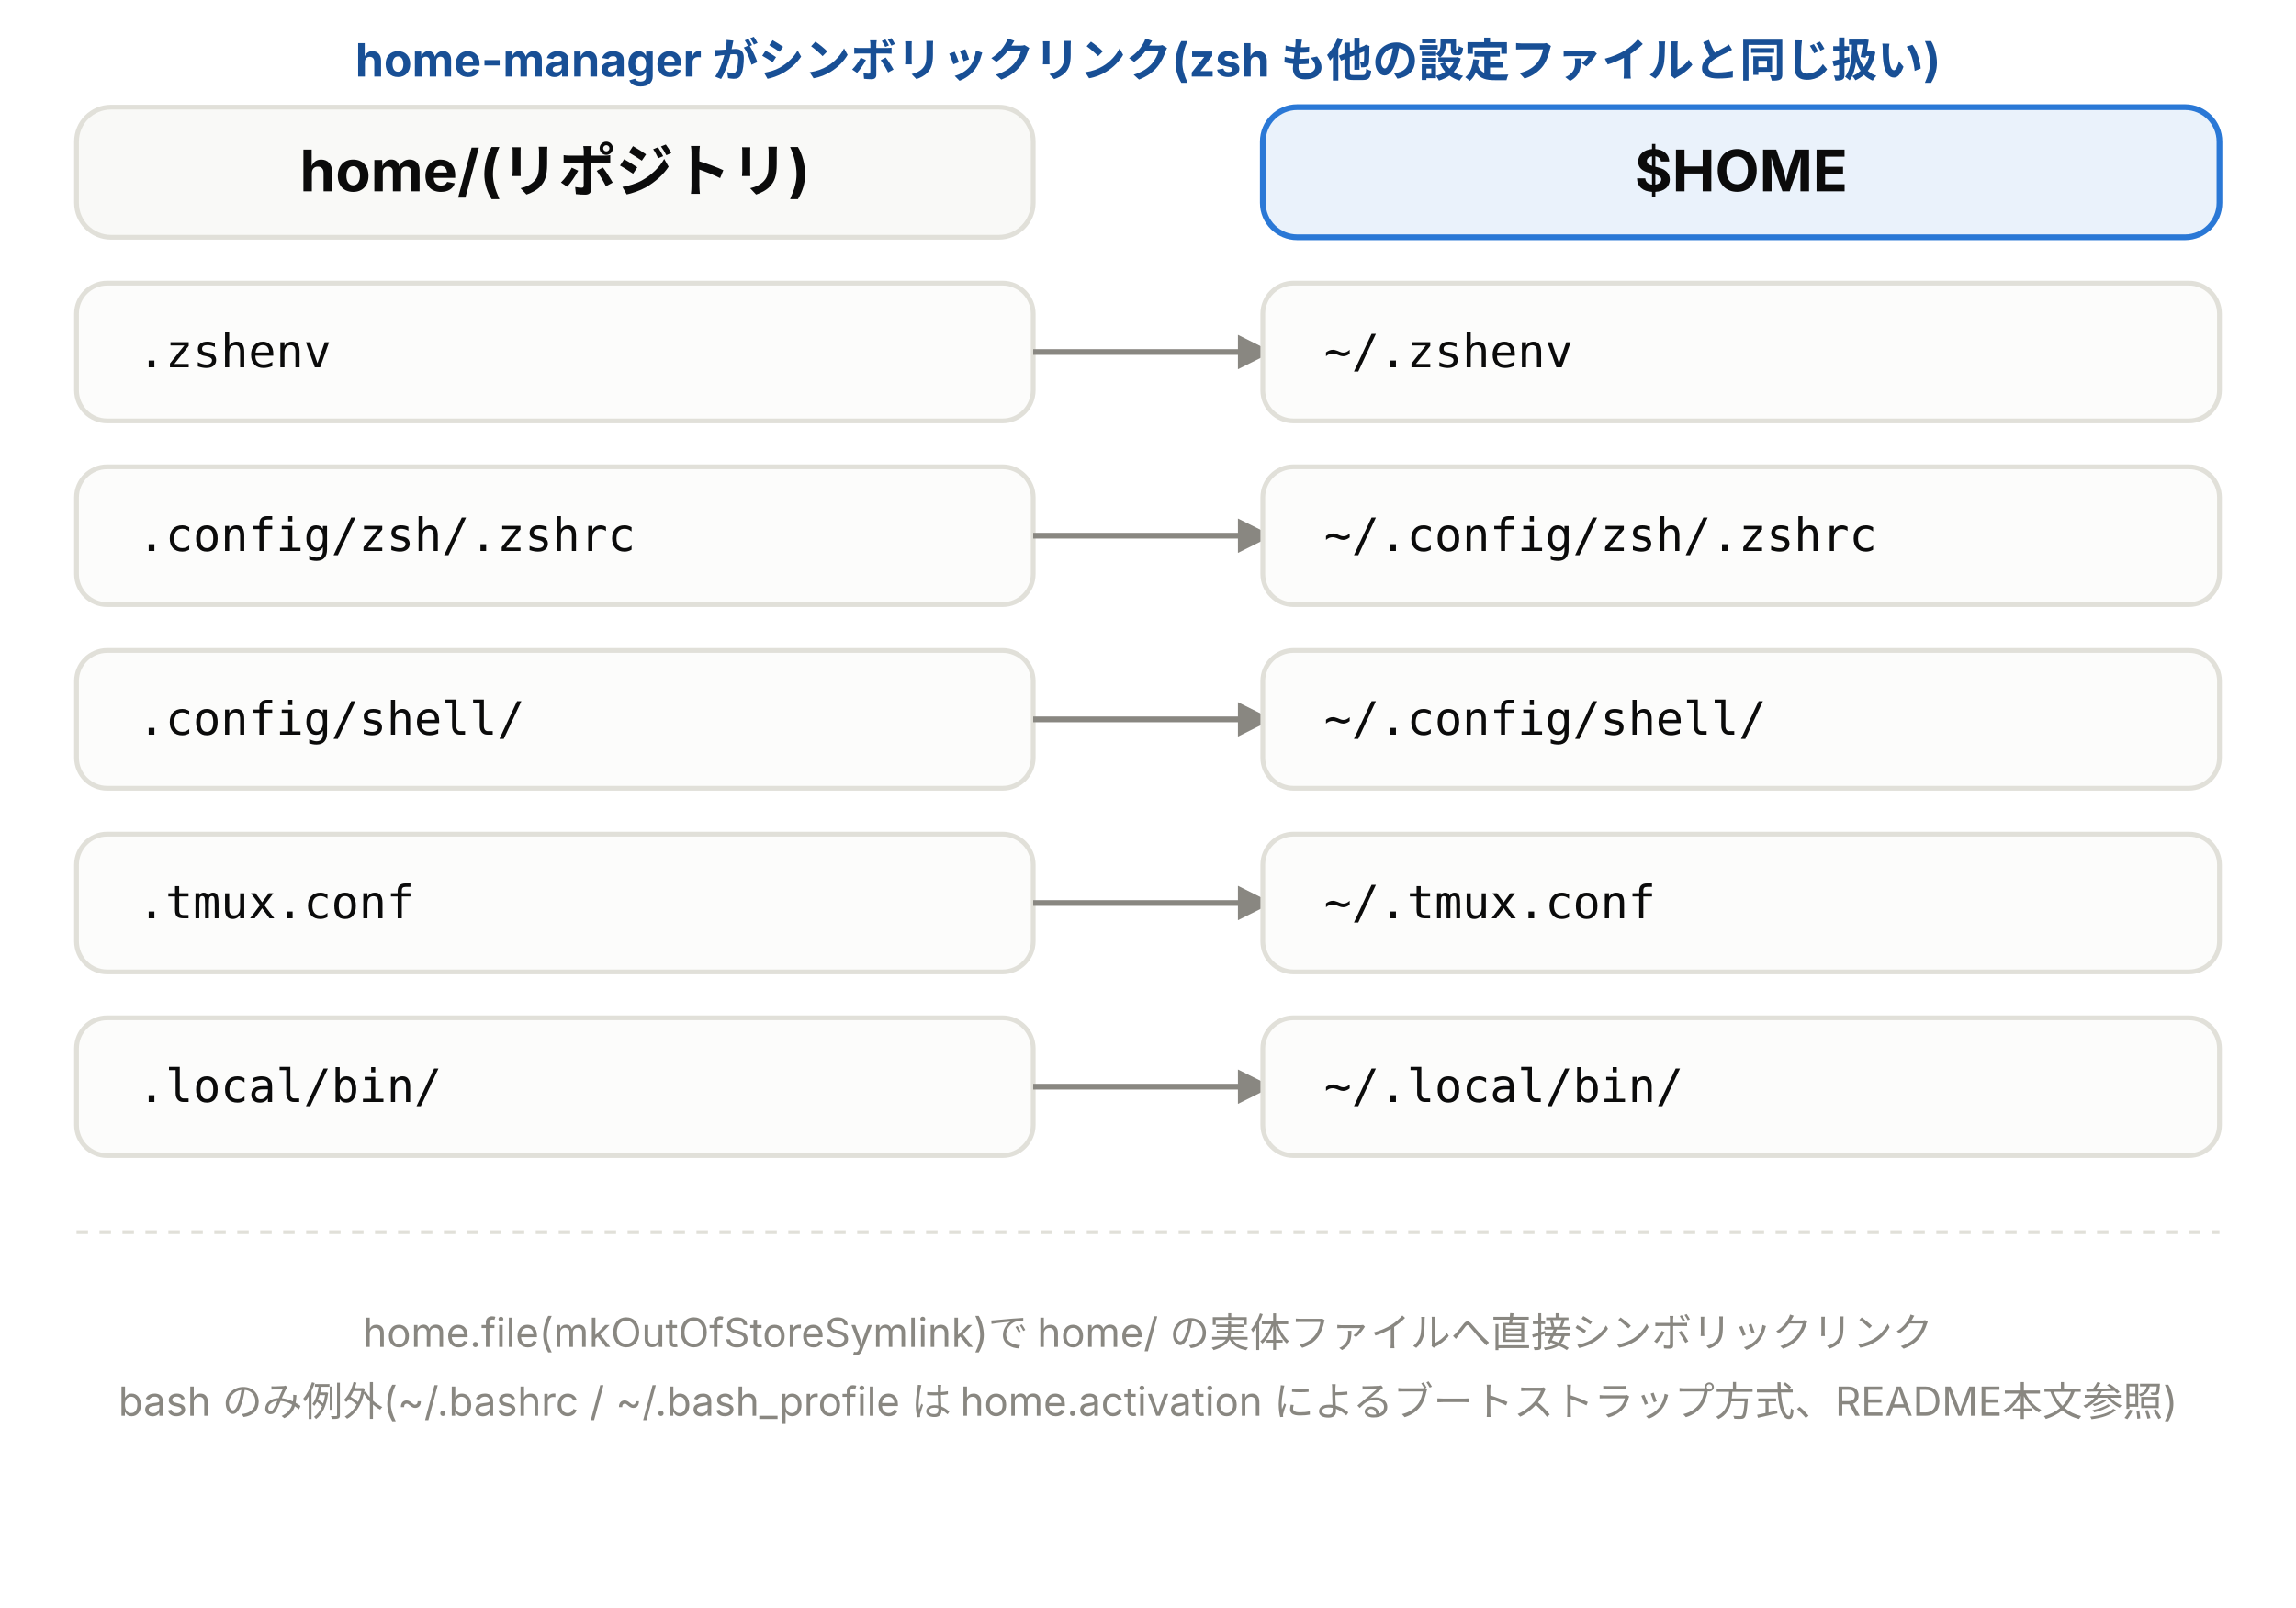
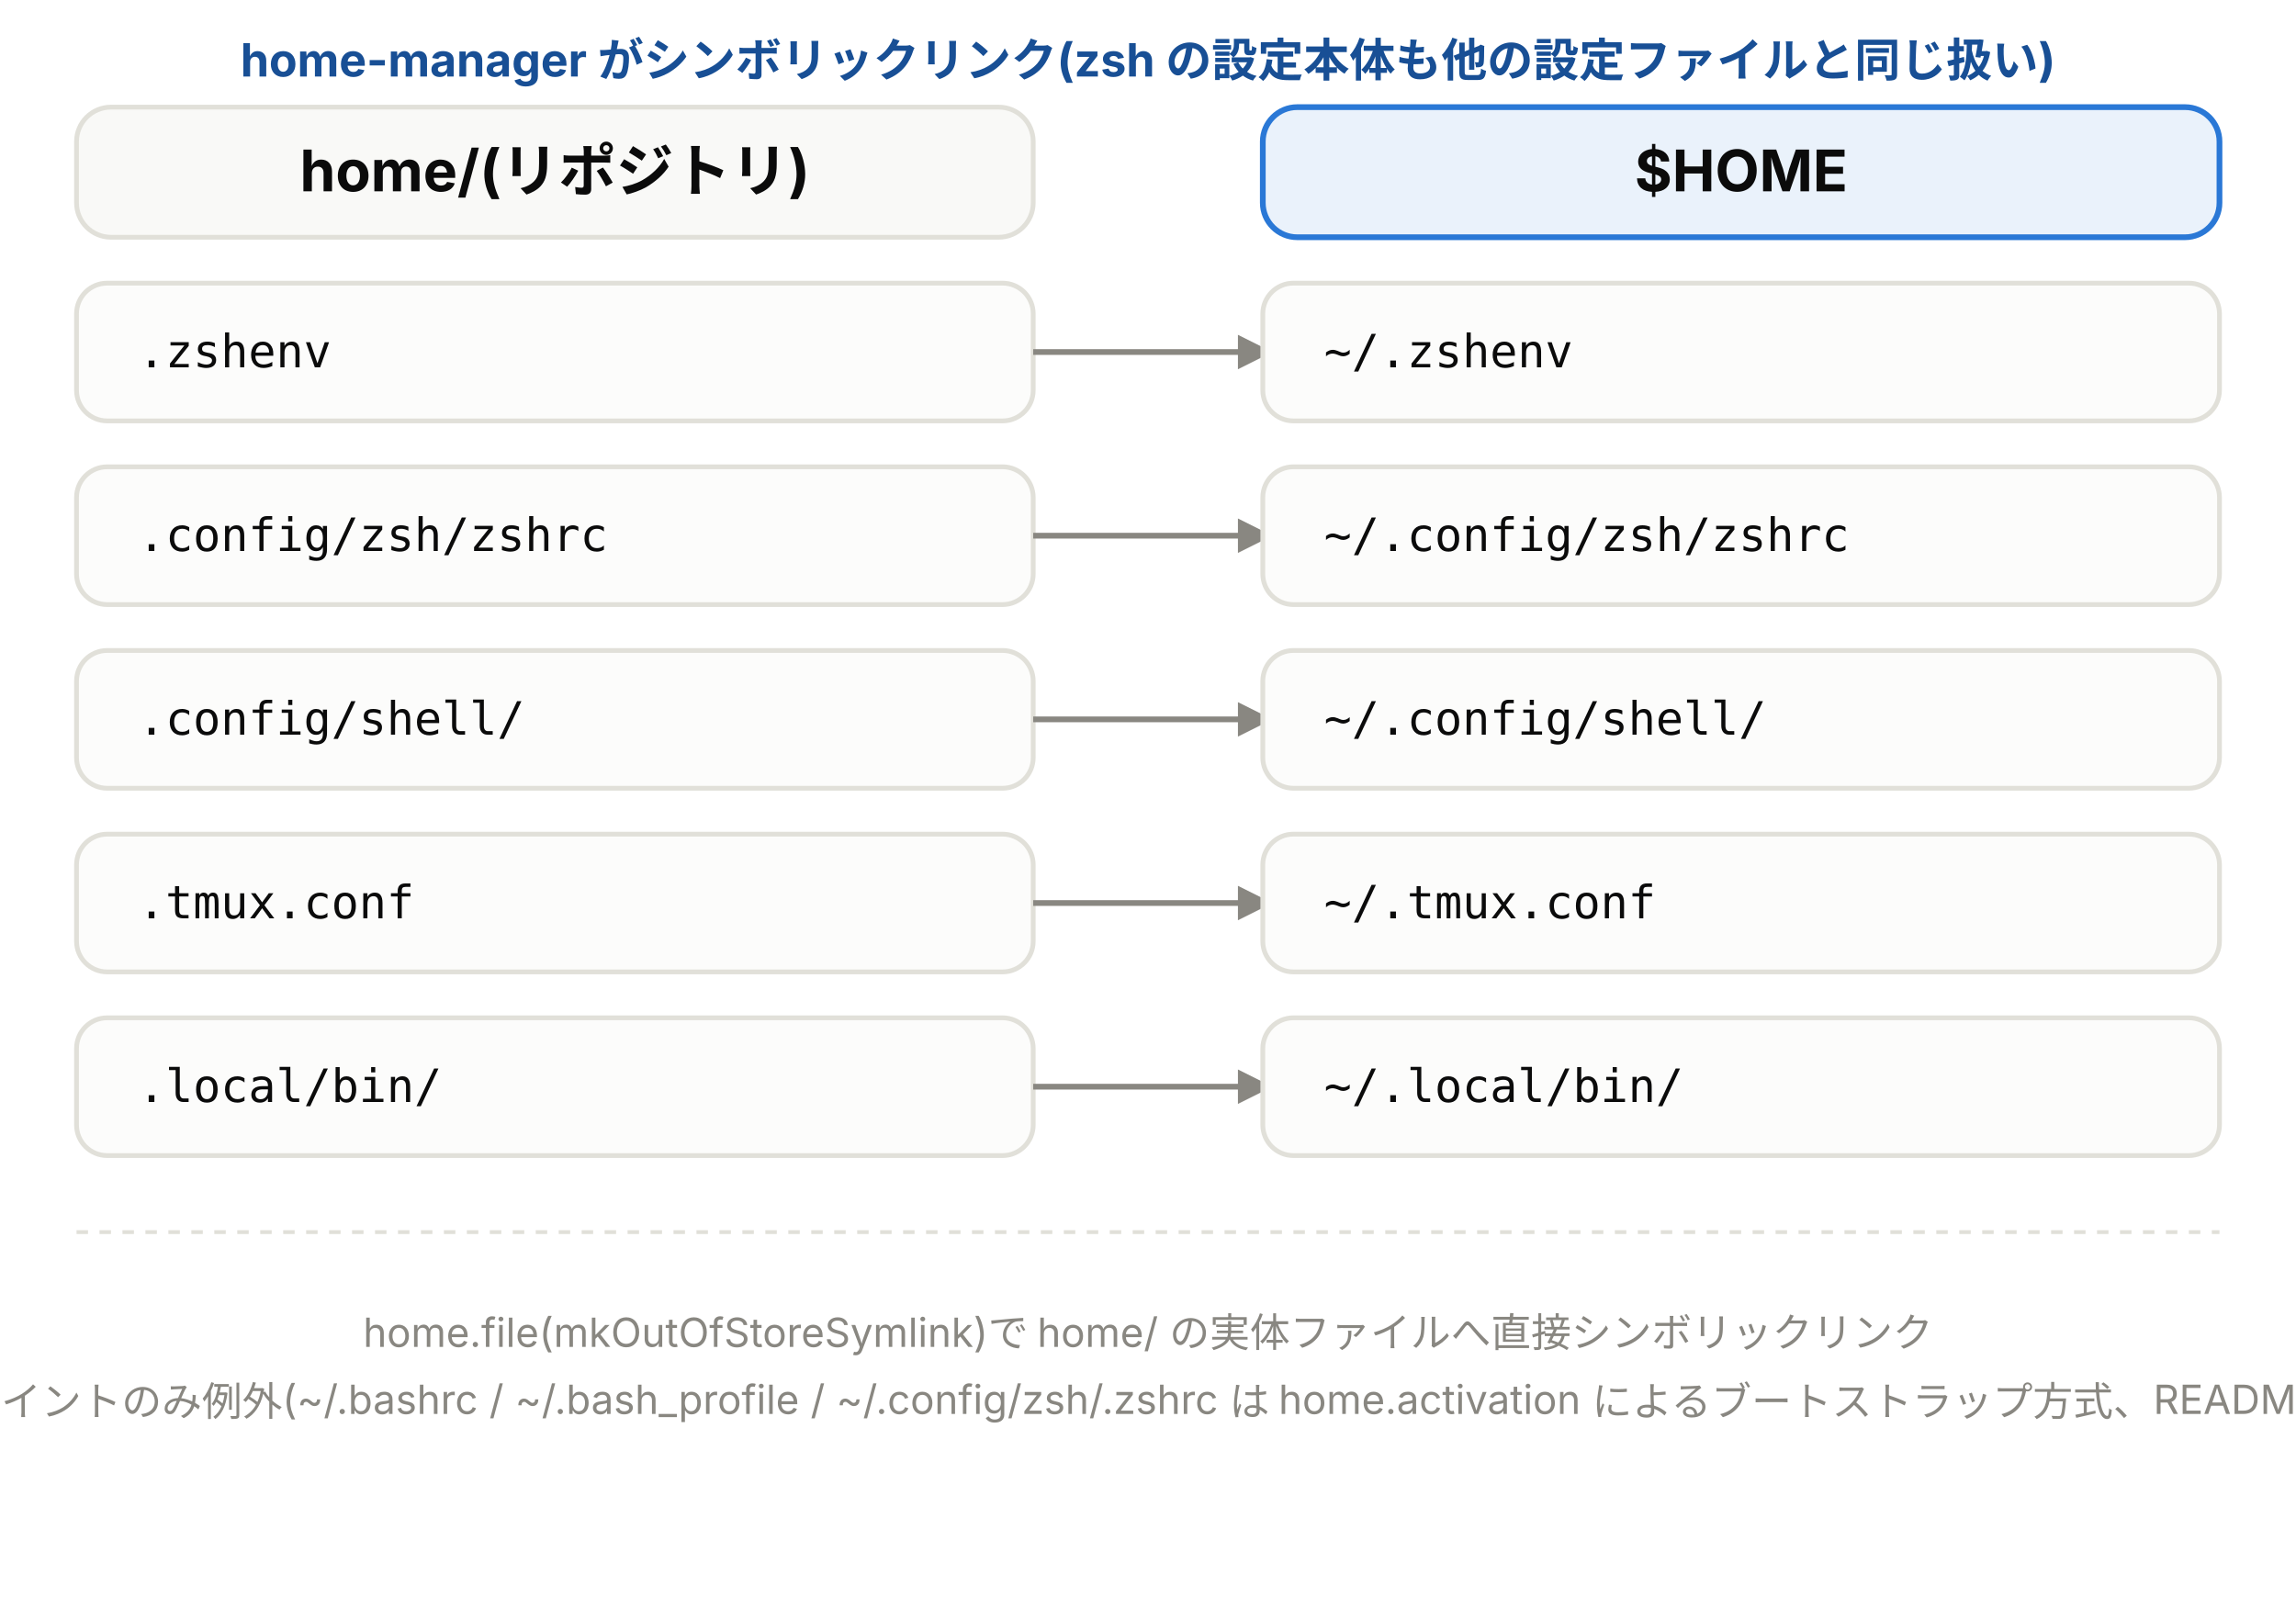
<svg xmlns="http://www.w3.org/2000/svg" width="600" height="420" viewBox="0 0 600 420" role="img" aria-label="dotfiles 設定ファイル配置図">
  <defs>
    <marker id="arrow2" viewBox="0 0 10 10" refX="5" refY="5" markerWidth="6" markerHeight="6" orient="auto-start-reverse">
      <path d="M0,0 L10,5 L0,10 z" fill="#898781" />
    </marker>
  </defs>
  <style>
    text { font-family: -apple-system, "Segoe UI", system-ui, sans-serif; }
    .caption { fill: #898781; font-size: 10.5px; font-weight: 700; letter-spacing: .07em; text-transform: uppercase; }
    .heading { fill: #0b0b0b; font-size: 15px; font-weight: 700; }
    .mono { fill: #0b0b0b; font-size: 12px; font-family: ui-monospace, SFMono-Regular, Menlo, monospace; }
  </style>
-   <text x="300" y="20" text-anchor="middle" fill="#184f95" font-size="12" font-weight="700">home-manager がシンボリックリンク(zsh も他の設定ファイルと同じ扱い)</text>
+   <text x="300" y="20" text-anchor="middle" fill="#184f95" font-size="12" font-weight="700">home-manager がシンボリックリンク(zsh の設定本体も他の設定ファイルと同じ扱い)</text>
  <rect x="20" y="28" width="250" height="34" rx="9" fill="#f9f9f7" stroke="#e1e0d9" stroke-width="1.25" />
  <text x="145" y="50" text-anchor="middle" class="heading">home/(リポジトリ)</text>
  <rect x="330" y="28" width="250" height="34" rx="9" fill="#eaf2fb" stroke="#2a78d6" stroke-width="1.5" />
  <text x="455" y="50" text-anchor="middle" class="heading" fill="#184f95">$HOME</text>
  <rect x="20" y="74" width="250" height="36" rx="8" fill="#fcfcfb" stroke="#e1e0d9" stroke-width="1.25" />
  <text x="36" y="96" class="mono">.zshenv</text>
  <line x1="270" y1="92" x2="328" y2="92" stroke="#898781" stroke-width="1.5" marker-end="url(#arrow2)" />
  <rect x="330" y="74" width="250" height="36" rx="8" fill="#fcfcfb" stroke="#e1e0d9" stroke-width="1.25" />
  <text x="346" y="96" class="mono">~/.zshenv</text>
  <rect x="20" y="122" width="250" height="36" rx="8" fill="#fcfcfb" stroke="#e1e0d9" stroke-width="1.25" />
-   <text x="36" y="144" class="mono">.config/zsh/.zshrc</text>
+   <text x="36" y="144" class="mono">.config/zsh/zshrc</text>
  <line x1="270" y1="140" x2="328" y2="140" stroke="#898781" stroke-width="1.5" marker-end="url(#arrow2)" />
  <rect x="330" y="122" width="250" height="36" rx="8" fill="#fcfcfb" stroke="#e1e0d9" stroke-width="1.25" />
-   <text x="346" y="144" class="mono">~/.config/zsh/.zshrc</text>
+   <text x="346" y="144" class="mono">~/.config/zsh/zshrc</text>
  <rect x="20" y="170" width="250" height="36" rx="8" fill="#fcfcfb" stroke="#e1e0d9" stroke-width="1.25" />
  <text x="36" y="192" class="mono">.config/shell/</text>
  <line x1="270" y1="188" x2="328" y2="188" stroke="#898781" stroke-width="1.5" marker-end="url(#arrow2)" />
  <rect x="330" y="170" width="250" height="36" rx="8" fill="#fcfcfb" stroke="#e1e0d9" stroke-width="1.25" />
  <text x="346" y="192" class="mono">~/.config/shell/</text>
  <rect x="20" y="218" width="250" height="36" rx="8" fill="#fcfcfb" stroke="#e1e0d9" stroke-width="1.25" />
  <text x="36" y="240" class="mono">.tmux.conf</text>
  <line x1="270" y1="236" x2="328" y2="236" stroke="#898781" stroke-width="1.5" marker-end="url(#arrow2)" />
  <rect x="330" y="218" width="250" height="36" rx="8" fill="#fcfcfb" stroke="#e1e0d9" stroke-width="1.25" />
  <text x="346" y="240" class="mono">~/.tmux.conf</text>
  <rect x="20" y="266" width="250" height="36" rx="8" fill="#fcfcfb" stroke="#e1e0d9" stroke-width="1.25" />
  <text x="36" y="288" class="mono">.local/bin/</text>
  <line x1="270" y1="284" x2="328" y2="284" stroke="#898781" stroke-width="1.5" marker-end="url(#arrow2)" />
  <rect x="330" y="266" width="250" height="36" rx="8" fill="#fcfcfb" stroke="#e1e0d9" stroke-width="1.25" />
  <text x="346" y="288" class="mono">~/.local/bin/</text>
  <line x1="20" y1="322" x2="580" y2="322" stroke="#e1e0d9" stroke-width="1" stroke-dasharray="3 3" />
  <text x="300" y="352" text-anchor="middle" fill="#898781" font-size="10.5">home.file(mkOutOfStoreSymlink)で home/ の実体ファイルへ直接シンボリックリンク</text>
-   <text x="300" y="370" text-anchor="middle" fill="#898781" font-size="10.5">bash のみ例外(~/.bashrc / ~/.bash_profile は home.activation によるブートストラップ方式、README本文参照)</text>
+   <text x="300" y="370" text-anchor="middle" fill="#898781" font-size="10.5">エントリポイントのみ例外(~/.bashrc / ~/.bash_profile / ~/.config/zsh/.zshrc は home.activation によるブートストラップ方式、README本文参照)</text>
</svg>
